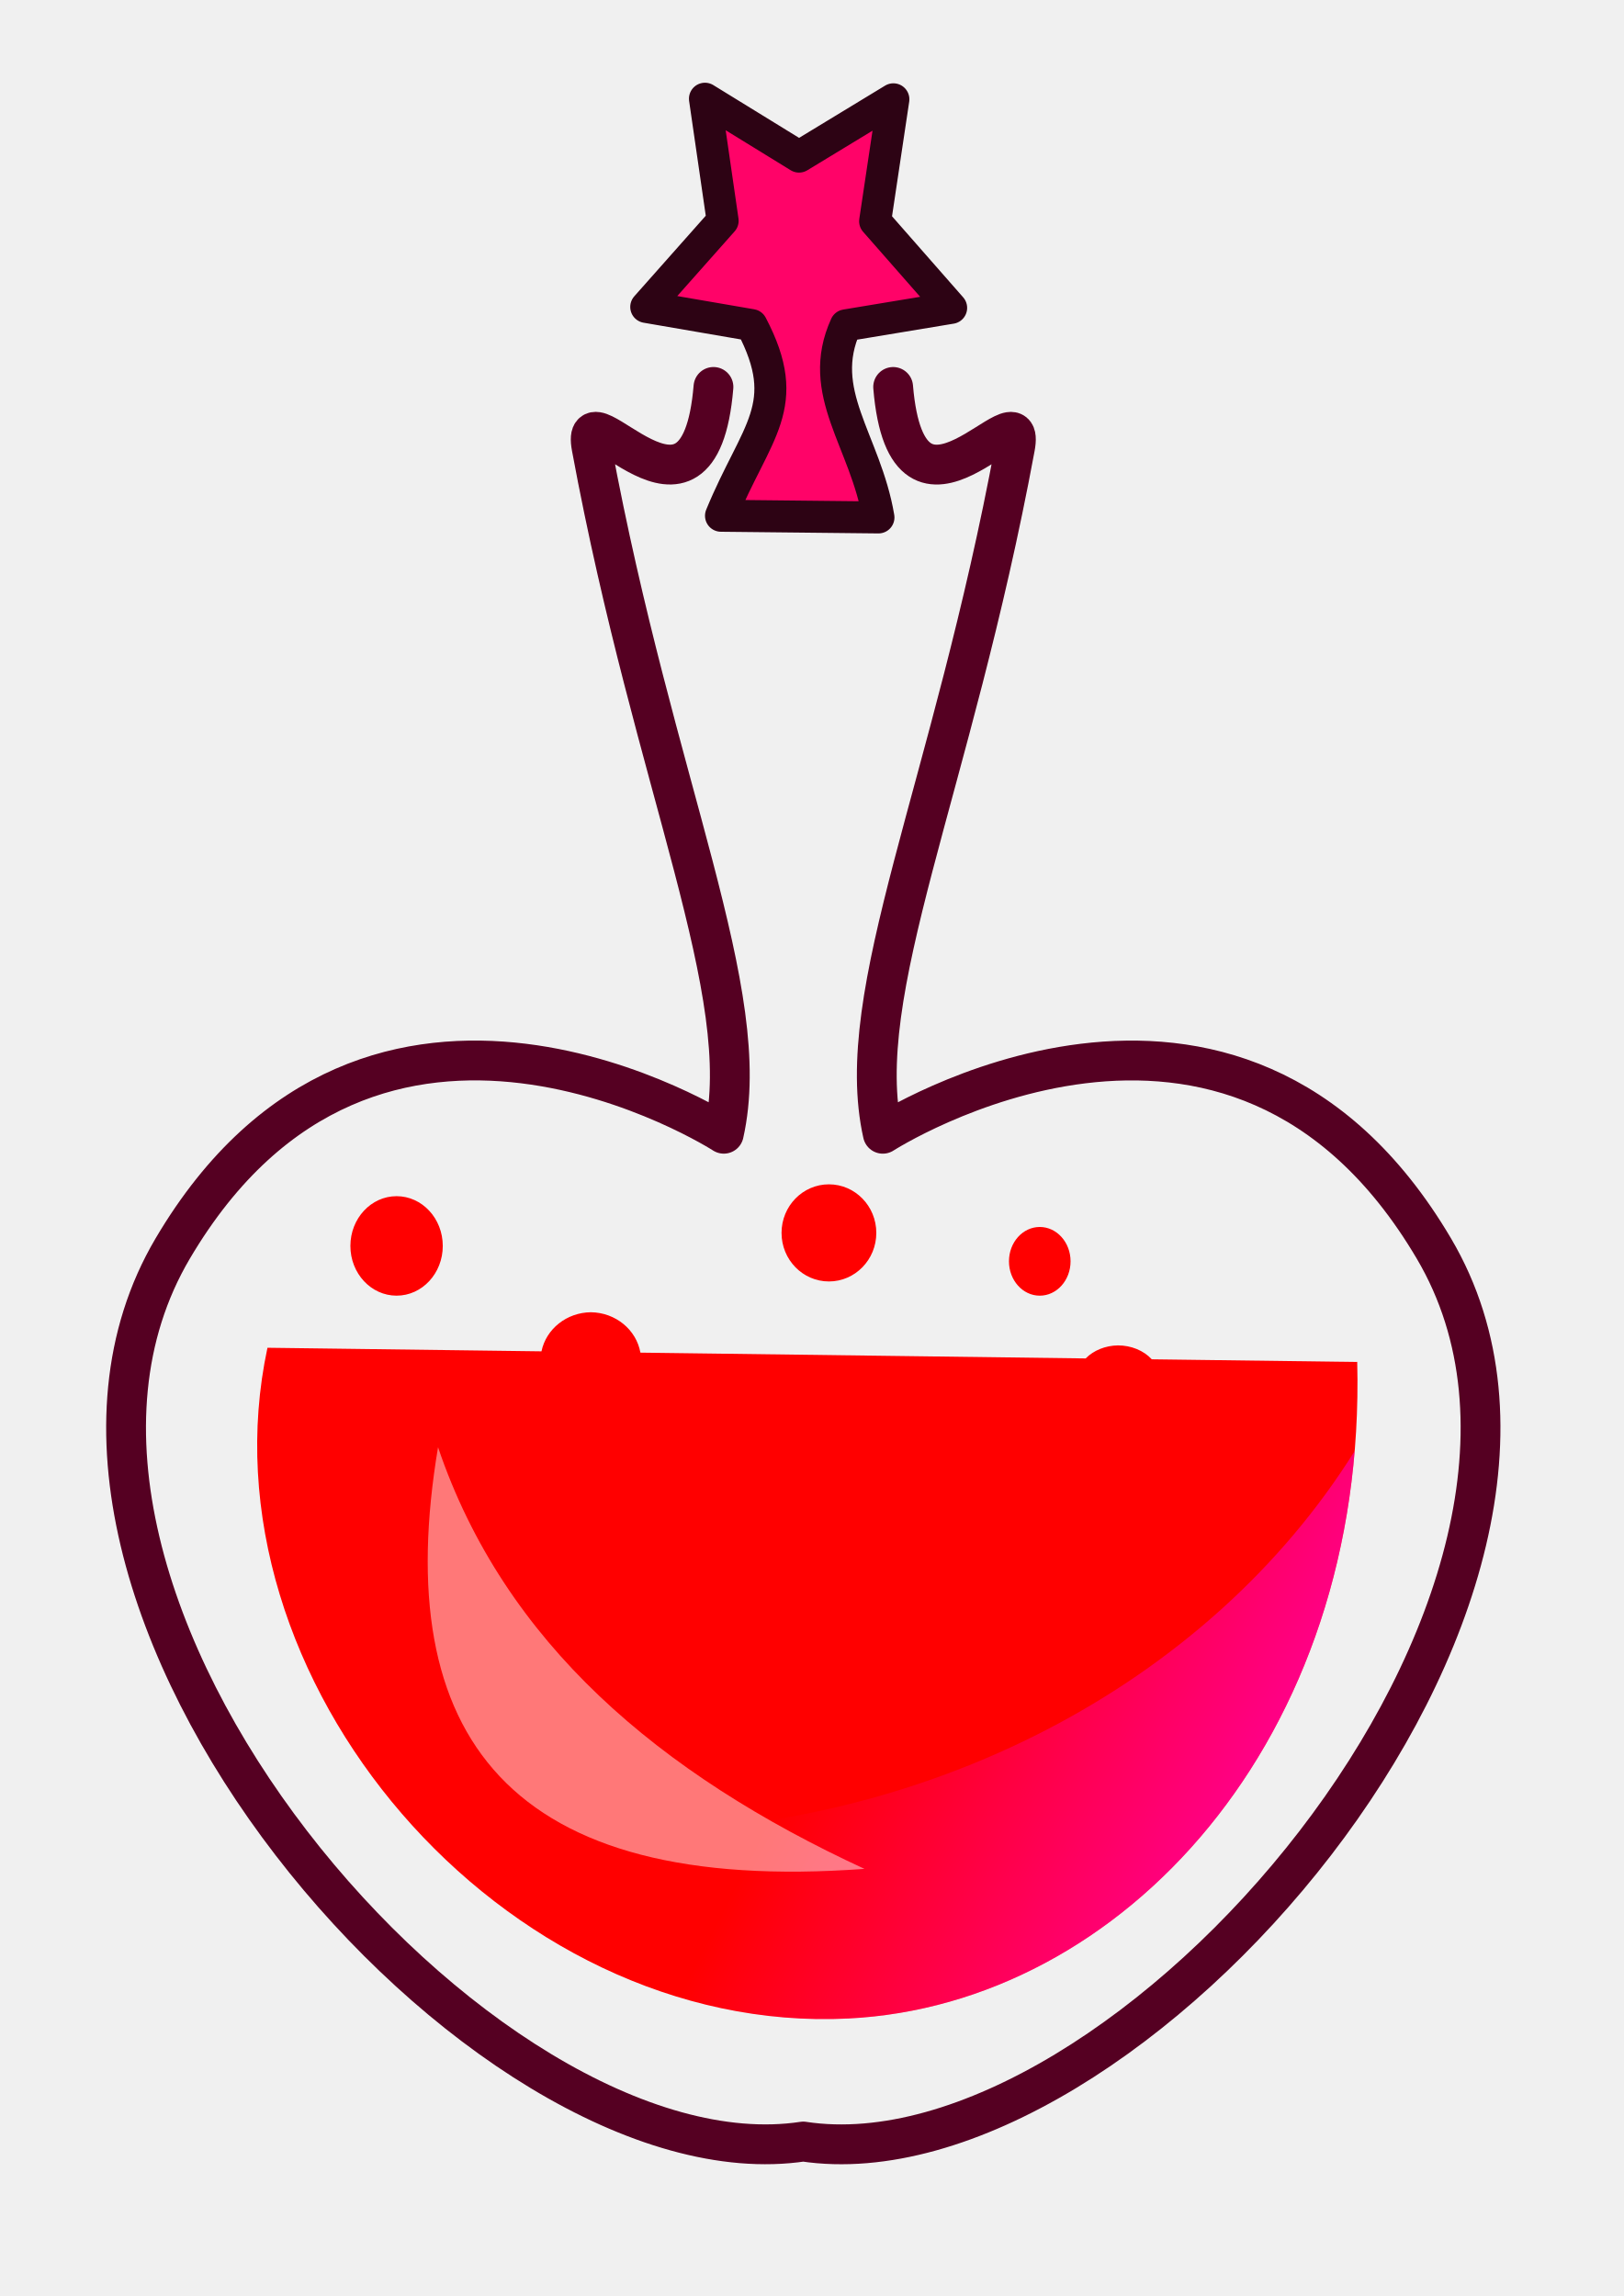
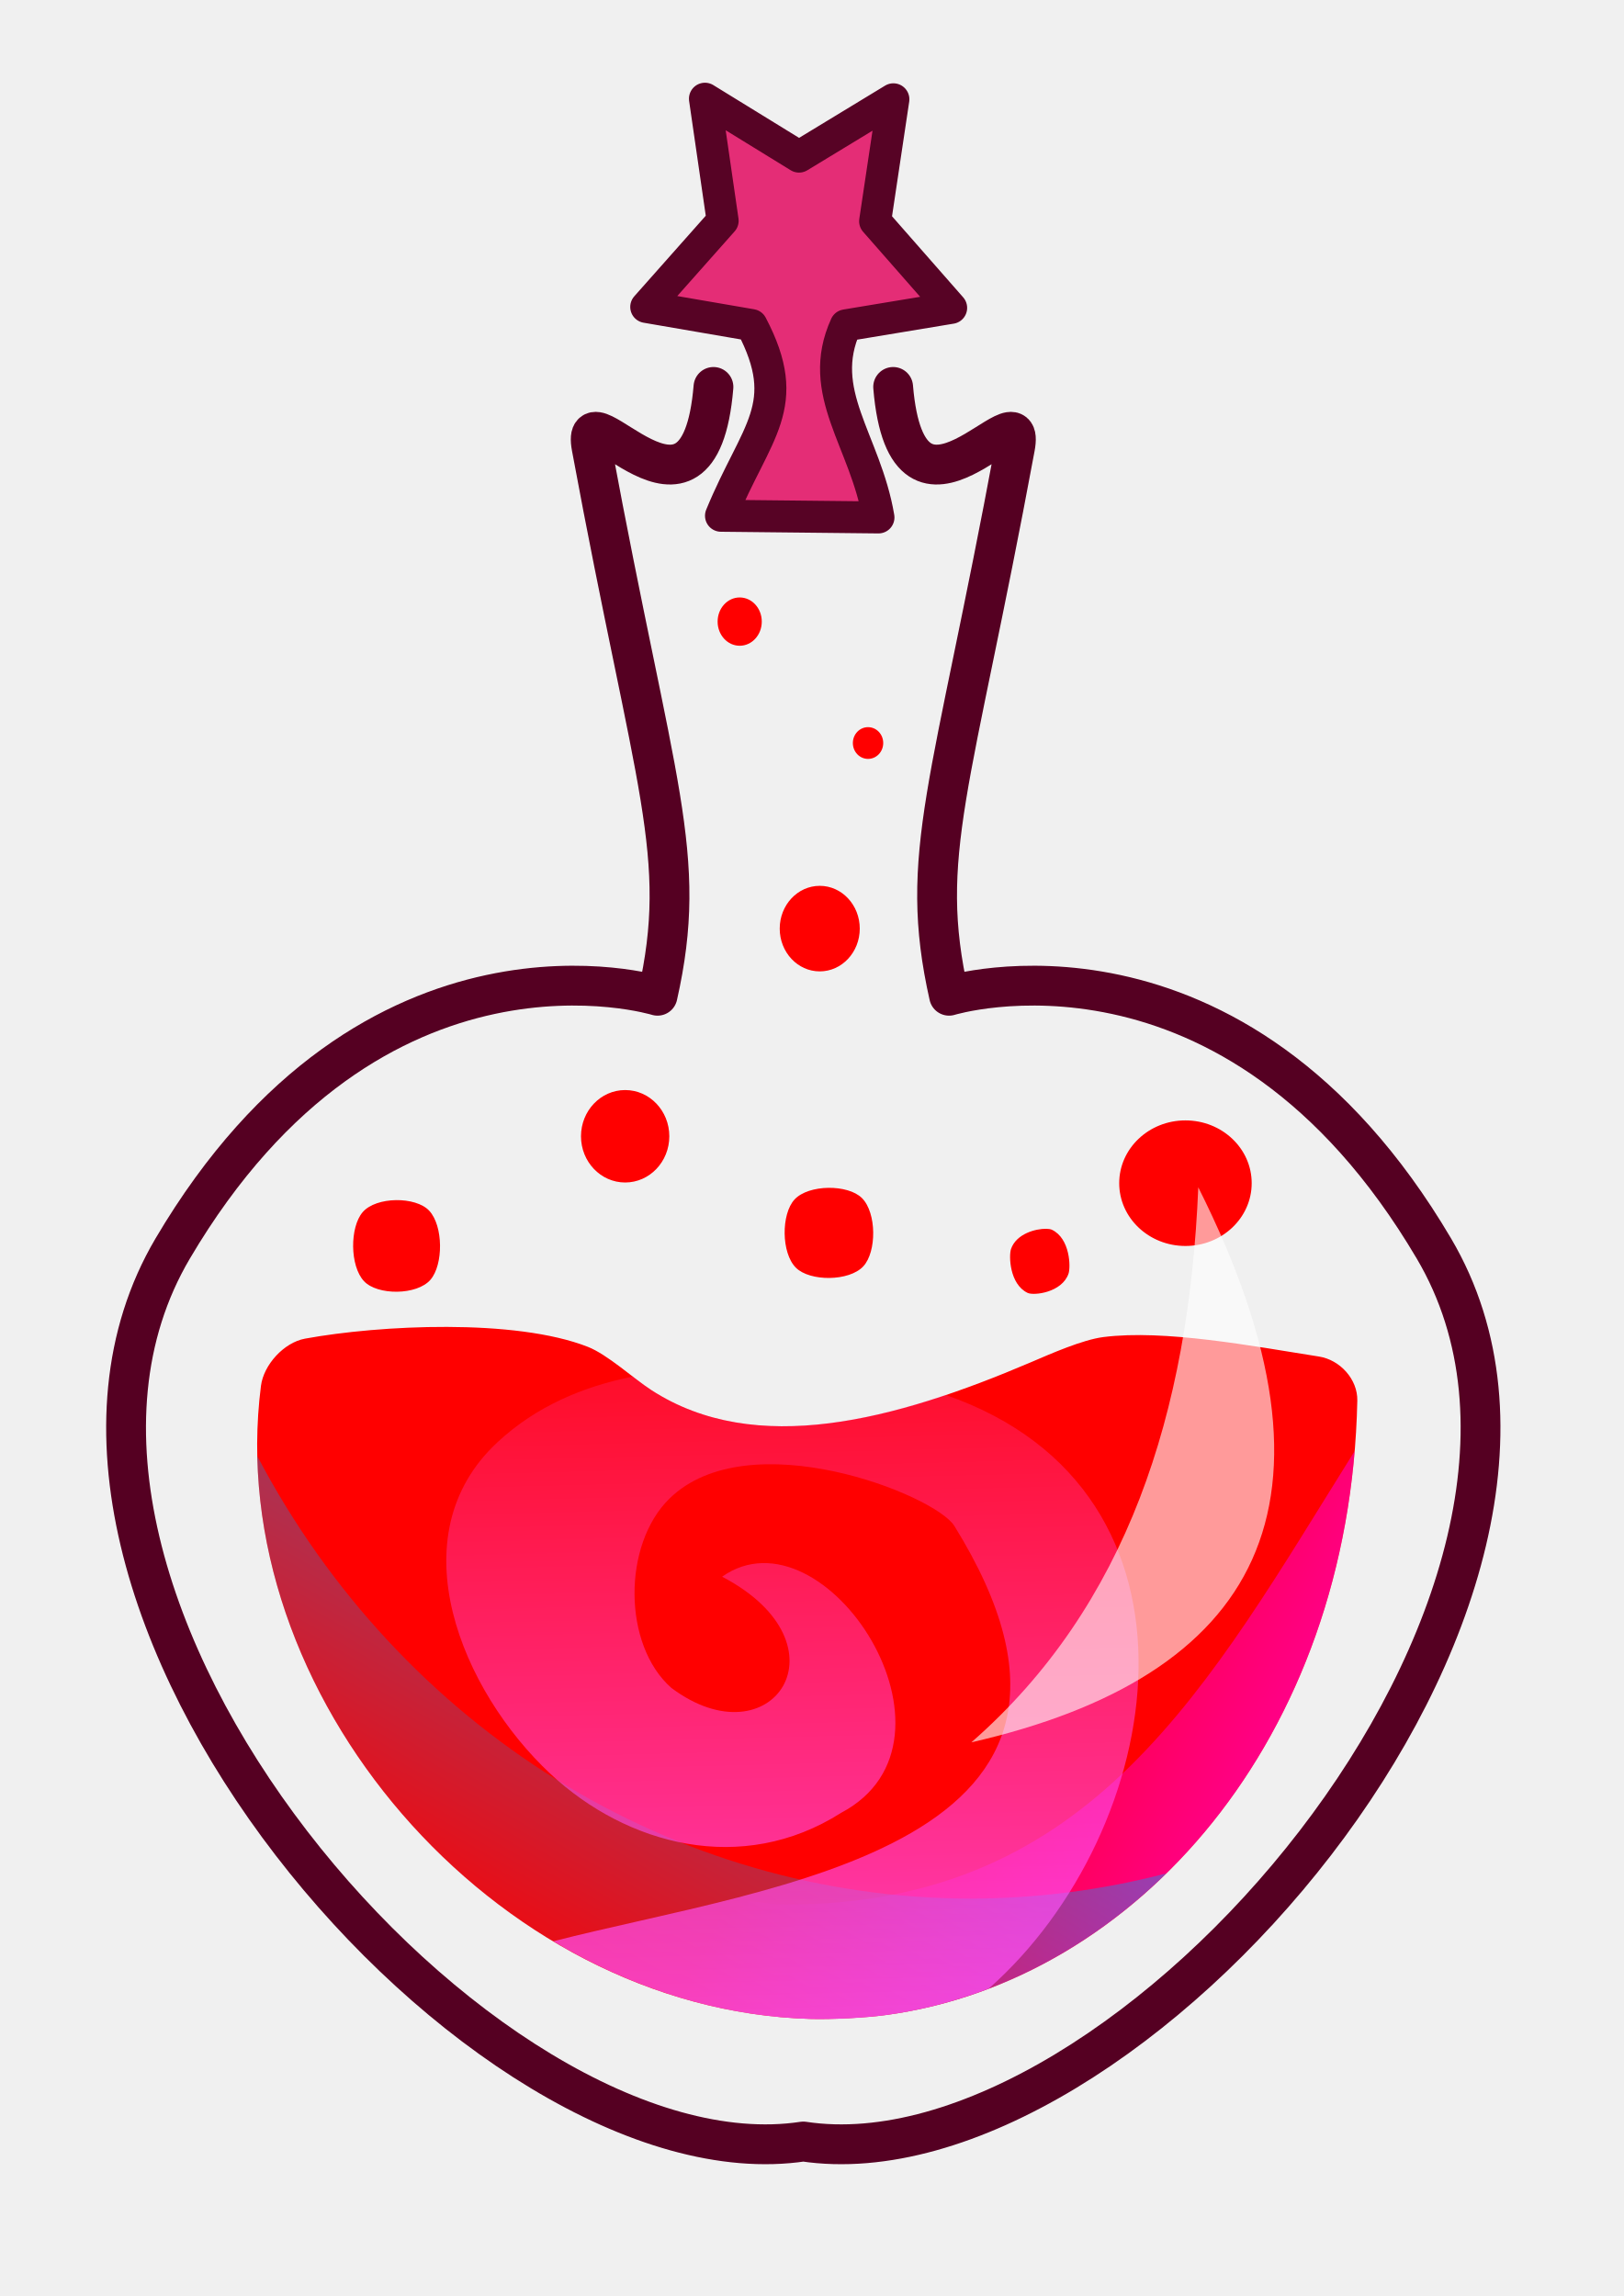
<svg xmlns="http://www.w3.org/2000/svg" xmlns:xlink="http://www.w3.org/1999/xlink" width="210mm" height="297mm" viewBox="0 0 210 297" version="1.1" id="svg5">
  <defs id="defs2">
+     <linearGradient id="linearGradient5794">
+       <stop style="stop-color:#ff53fd;stop-opacity:1;" offset="0" id="stop5790" />
+       <stop style="stop-color:#ff53fd;stop-opacity:0;" offset="1" id="stop5792" />
+     </linearGradient>
+     <linearGradient id="linearGradient2011">
+       <stop style="stop-color:#009bff;stop-opacity:1;" offset="0" id="stop2007" />
+       <stop style="stop-color:#009bff;stop-opacity:0;" offset="1" id="stop2009" />
+     </linearGradient>
    <linearGradient id="linearGradient31642">
      <stop style="stop-color:#ff00f2;stop-opacity:1;" offset="0" id="stop31638" />
      <stop style="stop-color:#ff00f2;stop-opacity:0;" offset="1" id="stop31640" />
    </linearGradient>
    <linearGradient xlink:href="#linearGradient31642" id="linearGradient31644" x1="551.698" y1="662.859" x2="458.231" y2="614.748" gradientUnits="userSpaceOnUse" gradientTransform="matrix(3.433269,0,0,3.433269,-1145.4,-1321.296)" />
+     <linearGradient xlink:href="#linearGradient2011" id="linearGradient2013" x1="400.707" y1="433.088" x2="121.768" y2="921.544" gradientUnits="userSpaceOnUse" />
+     <linearGradient xlink:href="#linearGradient5794" id="linearGradient5796" x1="418.505" y1="1129.618" x2="404.885" y2="580.738" gradientUnits="userSpaceOnUse" />
  </defs>
  <g id="layer1">
-     <path style="fill:none;stroke:#550022;stroke-width:1.876;stroke-linecap:round;stroke-linejoin:round;stroke-miterlimit:4;stroke-dasharray:none;stroke-opacity:1" d="m 141.052,114.568 c -0.678,8.125 -6.326,-0.284 -5.745,2.847 2.983,16.09 7.726,25.697 6.232,32.335 0,0 -16.517,-10.625 -25.98,5.411 -9.632,16.322 14.642,44.347 29.728,42.067 m 4.235,-82.659 c 0.678,8.125 6.326,-0.284 5.745,2.847 -2.983,16.09 -7.726,25.697 -6.232,32.335 0,0 16.517,-10.625 25.98,5.411 9.632,16.322 -14.642,44.347 -29.728,42.067" id="path15092" transform="matrix(2.743663,0,0,2.745789,-294.724,-264.5273)" />
-     <path id="potion" style="fill:#ff0000;fill-opacity:1;stroke:none;stroke-width:0.908px;stroke-linecap:butt;stroke-linejoin:miter;stroke-opacity:1" d="m 107.208,153.2 a 6.128,6.281 0 0 0 -6.128,6.281 6.128,6.281 0 0 0 6.128,6.282 6.128,6.281 0 0 0 6.128,-6.282 6.128,6.281 0 0 0 -6.128,-6.281 z m -55.917,1.533 a 5.975,6.434 0 0 0 -5.974,6.433 5.975,6.434 0 0 0 5.974,6.435 5.975,6.434 0 0 0 5.975,-6.435 5.975,6.434 0 0 0 -5.975,-6.433 z m 83.186,3.983 a 3.983,4.443 0 0 0 -3.983,4.443 3.983,4.443 0 0 0 3.983,4.443 3.983,4.443 0 0 0 3.983,-4.443 3.983,4.443 0 0 0 -3.983,-4.443 z m -58.062,11.03 a 6.587,6.281 0 0 0 -6.384,5.056 l -35.439,-0.461 c -9.177,42.786 30.48,89.036 75.176,86.761 35.331,-1.798 67.006,-36.043 65.766,-84.923 l -26.57,-0.346 a 5.515,4.596 0 0 0 -4.375,-1.799 5.515,4.596 0 0 0 -4.175,1.687 l -57.587,-0.75 a 6.587,6.281 0 0 0 -6.412,-5.225 z" />
-     <path id="path16888" style="opacity:0.985;fill:#ff0066;fill-opacity:1;stroke:#2b0011;stroke-width:4.137;stroke-linecap:round;stroke-linejoin:round;stroke-miterlimit:4;stroke-dasharray:none;stroke-opacity:1;paint-order:markers fill stroke" d="m 91.174,12.77 2.29,15.789 -9.884,11.145 13.62,2.344 c 5.506,10.49 0.583,13.637 -3.951,24.668 l 20.366,0.217 c -1.672,-9.939 -8.193,-16.157 -4.228,-24.848 l 13.629,-2.26 -9.834,-11.206 2.363,-15.774 -12.203,7.413 z" />
-     <path id="path31484" style="fill:url(#linearGradient31644);fill-opacity:1;stroke:none;stroke-width:3.433px;stroke-linecap:butt;stroke-linejoin:miter;stroke-opacity:1" d="M 662.193 709.416 A 410.151 357.533 0 0 1 302.217 895.857 A 410.151 357.533 0 0 1 193.135 882.812 C 247.425 947.841 328.661 991.235 414.873 986.848 C 537.646 980.6 648.731 870.677 662.193 709.416 z " transform="scale(0.2645833)" />
-     <path style="fill:#ffffff;fill-opacity:0.47;stroke:none;stroke-width:0.908px;stroke-linecap:butt;stroke-linejoin:miter;stroke-opacity:1" d="m 56.653,187.21 c -6.278,37.447 9.172,57.918 55.151,54.538 C 85.285,229.486 65.23,212.522 56.653,187.21 Z" id="path18912" />
+     <path style="fill:none;stroke:#550022;stroke-width:1.876;stroke-linecap:round;stroke-linejoin:round;stroke-miterlimit:4;stroke-dasharray:none;stroke-opacity:1;fill-opacity:0.134" d="m 141.052,114.568 c -0.678,8.125 -6.326,-0.284 -5.745,2.847 2.983,16.09 4.603,19.197 3.109,25.834 0,0 -13.394,-4.124 -22.857,11.911 -9.632,16.322 14.642,44.347 29.728,42.067 m 4.235,-82.659 c 0.678,8.125 6.326,-0.284 5.745,2.847 -2.983,16.09 -4.603,19.197 -3.109,25.834 0,0 13.394,-4.124 22.857,11.911 9.632,16.322 -14.642,44.347 -29.728,42.067" id="path15092" transform="matrix(2.743663,0,0,2.745789,-294.724,-264.5273)" />
+     <path id="potion" style="fill:#ff0000;fill-opacity:1;stroke:none;stroke-width:3.433px;stroke-linecap:butt;stroke-linejoin:miter;stroke-opacity:1" d="M 361.58 292.098 A 10.793 11.805 0 0 0 350.787 303.902 A 10.793 11.805 0 0 0 361.58 315.709 A 10.793 11.805 0 0 0 372.375 303.902 A 10.793 11.805 0 0 0 361.58 292.098 z M 424.318 355.51 A 7.421 7.758 0 0 0 416.896 363.268 A 7.421 7.758 0 0 0 424.318 371.025 A 7.421 7.758 0 0 0 431.738 363.268 A 7.421 7.758 0 0 0 424.318 355.51 z M 400.707 433.088 A 19.563 20.912 0 0 0 381.145 454 A 19.563 20.912 0 0 0 400.707 474.912 A 19.563 20.912 0 0 0 420.27 454 A 19.563 20.912 0 0 0 400.707 433.088 z M 305.59 532.928 A 21.587 22.599 0 0 0 284.002 555.525 A 21.587 22.599 0 0 0 305.59 578.125 A 21.587 22.599 0 0 0 327.176 555.525 A 21.587 22.599 0 0 0 305.59 532.928 z M 579.475 547.768 A 32.38 30.694 0 0 0 547.094 578.461 A 32.38 30.694 0 0 0 579.475 609.156 A 32.38 30.694 0 0 0 611.854 578.461 A 32.38 30.694 0 0 0 579.475 547.768 z M 404.885 580.738 C 398.364 580.832 391.835 582.706 388.391 586.428 C 381.815 593.532 381.848 612.608 389.049 619.787 C 395.89 626.607 415.113 626.548 422.002 619.105 C 428.58 611.999 428.543 592.92 421.34 585.742 C 417.92 582.334 411.406 580.645 404.885 580.738 z M 193.553 586.746 C 187.07 586.846 180.584 588.784 177.287 592.619 C 170.96 599.979 170.968 618.897 177.916 626.357 C 184.484 633.41 203.832 633.328 210.428 625.66 C 216.762 618.297 216.749 599.37 209.799 591.912 C 206.514 588.387 200.035 586.646 193.553 586.746 z M 511.496 600.766 C 506.371 600.652 496.797 603.128 494.207 610.639 C 493.108 613.827 493.398 627.826 502.33 632.102 C 505.361 633.552 519.131 631.934 522.318 622.689 C 523.418 619.501 523.126 605.502 514.193 601.227 C 513.625 600.955 512.679 600.792 511.496 600.766 z M 218.562 648.729 C 193.027 648.638 167.371 651.124 149.09 654.469 C 138.832 656.345 128.885 667.201 127.561 677.551 C 108.342 827.675 241.38 982.554 395.98 987.051 C 406.41 987.354 423.346 986.499 433.682 985.072 C 554.886 968.336 660.036 850.856 663.482 684.771 C 663.699 674.338 655.038 664.837 644.729 663.213 C 612.213 658.089 569.176 649.899 539.383 653.693 C 529.068 655.007 513.461 661.936 503.863 666.035 C 437.56 694.353 369.338 712.665 318.383 679.605 C 309.638 673.932 296.98 662.24 287.316 658.457 C 269.514 651.488 244.098 648.819 218.562 648.729 z " transform="scale(0.2645833)" />
+     <path id="path16888" style="opacity:0.985;fill:#e42a74;fill-opacity:1;stroke:#550022;stroke-width:4.137;stroke-linecap:round;stroke-linejoin:round;stroke-miterlimit:4;stroke-dasharray:none;stroke-opacity:1;paint-order:markers fill stroke" d="m 91.174,12.77 2.29,15.789 -9.884,11.145 13.62,2.344 c 5.506,10.49 0.583,13.637 -3.951,24.668 l 20.366,0.217 c -1.672,-9.939 -8.193,-16.157 -4.228,-24.848 l 13.629,-2.26 -9.834,-11.206 2.363,-15.774 -12.203,7.413 z" />
+     <path id="path31484" style="fill:url(#linearGradient31644);fill-opacity:1;stroke:none;stroke-width:3.433px;stroke-linecap:butt;stroke-linejoin:miter;stroke-opacity:1" d="M 662.193,709.416 C 590.372,824.296 534.349,931.103 384.262,931.156 347.394,931.101 228.658,891.415 193.135,882.812 247.425,947.841 328.661,991.235 414.873,986.848 537.646,980.6 648.731,870.677 662.193,709.416 Z" transform="scale(0.2645833)" />
+     <path id="path1721" style="fill:url(#linearGradient2013);fill-opacity:1;stroke:none;stroke-width:3.433px;stroke-linecap:butt;stroke-linejoin:miter;stroke-opacity:1" d="M 125.773 711.91 C 128.77 850.422 253.169 982.897 395.98 987.051 C 406.41 987.354 423.346 986.499 433.682 985.072 C 483.954 978.131 531.433 953.811 570.07 915.926 A 398.683 418.921 0 0 1 474.238 928.238 A 398.683 418.921 0 0 1 125.773 711.91 z " transform="scale(0.2645833)" />
+     <path id="path4016" style="fill:url(#linearGradient5796);fill-opacity:1;stroke:none;stroke-width:3.433px;stroke-linecap:butt;stroke-linejoin:miter;stroke-opacity:1" d="m 309.318,673.002 c -24.496,4.914 -47.256,14.615 -66.045,32.016 -49.723,46.048 -17.352,121.903 25.76,162.184 37.344,34.891 93.613,49.936 142.148,19.08 66.905,-35.428 -8.006,-150.787 -58.195,-115.436 63.334,33.155 24.395,91.18 -24.805,54.379 -23.85,-20.988 -23.866,-70.101 -0.954,-92.541 38.735,-37.936 129.796,-1.956 139.286,13.357 97.494,157.305 -89.016,175.522 -196.07,203.064 37.945,22.707 80.823,36.645 125.537,37.945 10.43,0.303 27.366,-0.551 37.701,-1.979 16.946,-2.34 33.558,-6.717 49.643,-12.854 87.105,-76.899 115.223,-243.069 -21.199,-290.266 -52.379,17.634 -103.465,23.784 -143.742,-2.348 -2.7,-1.752 -5.822,-4.114 -9.064,-6.604 z" transform="scale(0.2645833)" />
+     <path style="fill:#ffffff;fill-opacity:0.605;stroke:none;stroke-width:0.908px;stroke-linecap:butt;stroke-linejoin:miter;stroke-opacity:1" d="m 125.629,225.382 c 37.007,-8.494 50.028,-30.59 29.35,-71.796 -1.209,29.192 -9.23,54.205 -29.35,71.796 z" id="path18912" />
  </g>
</svg>
